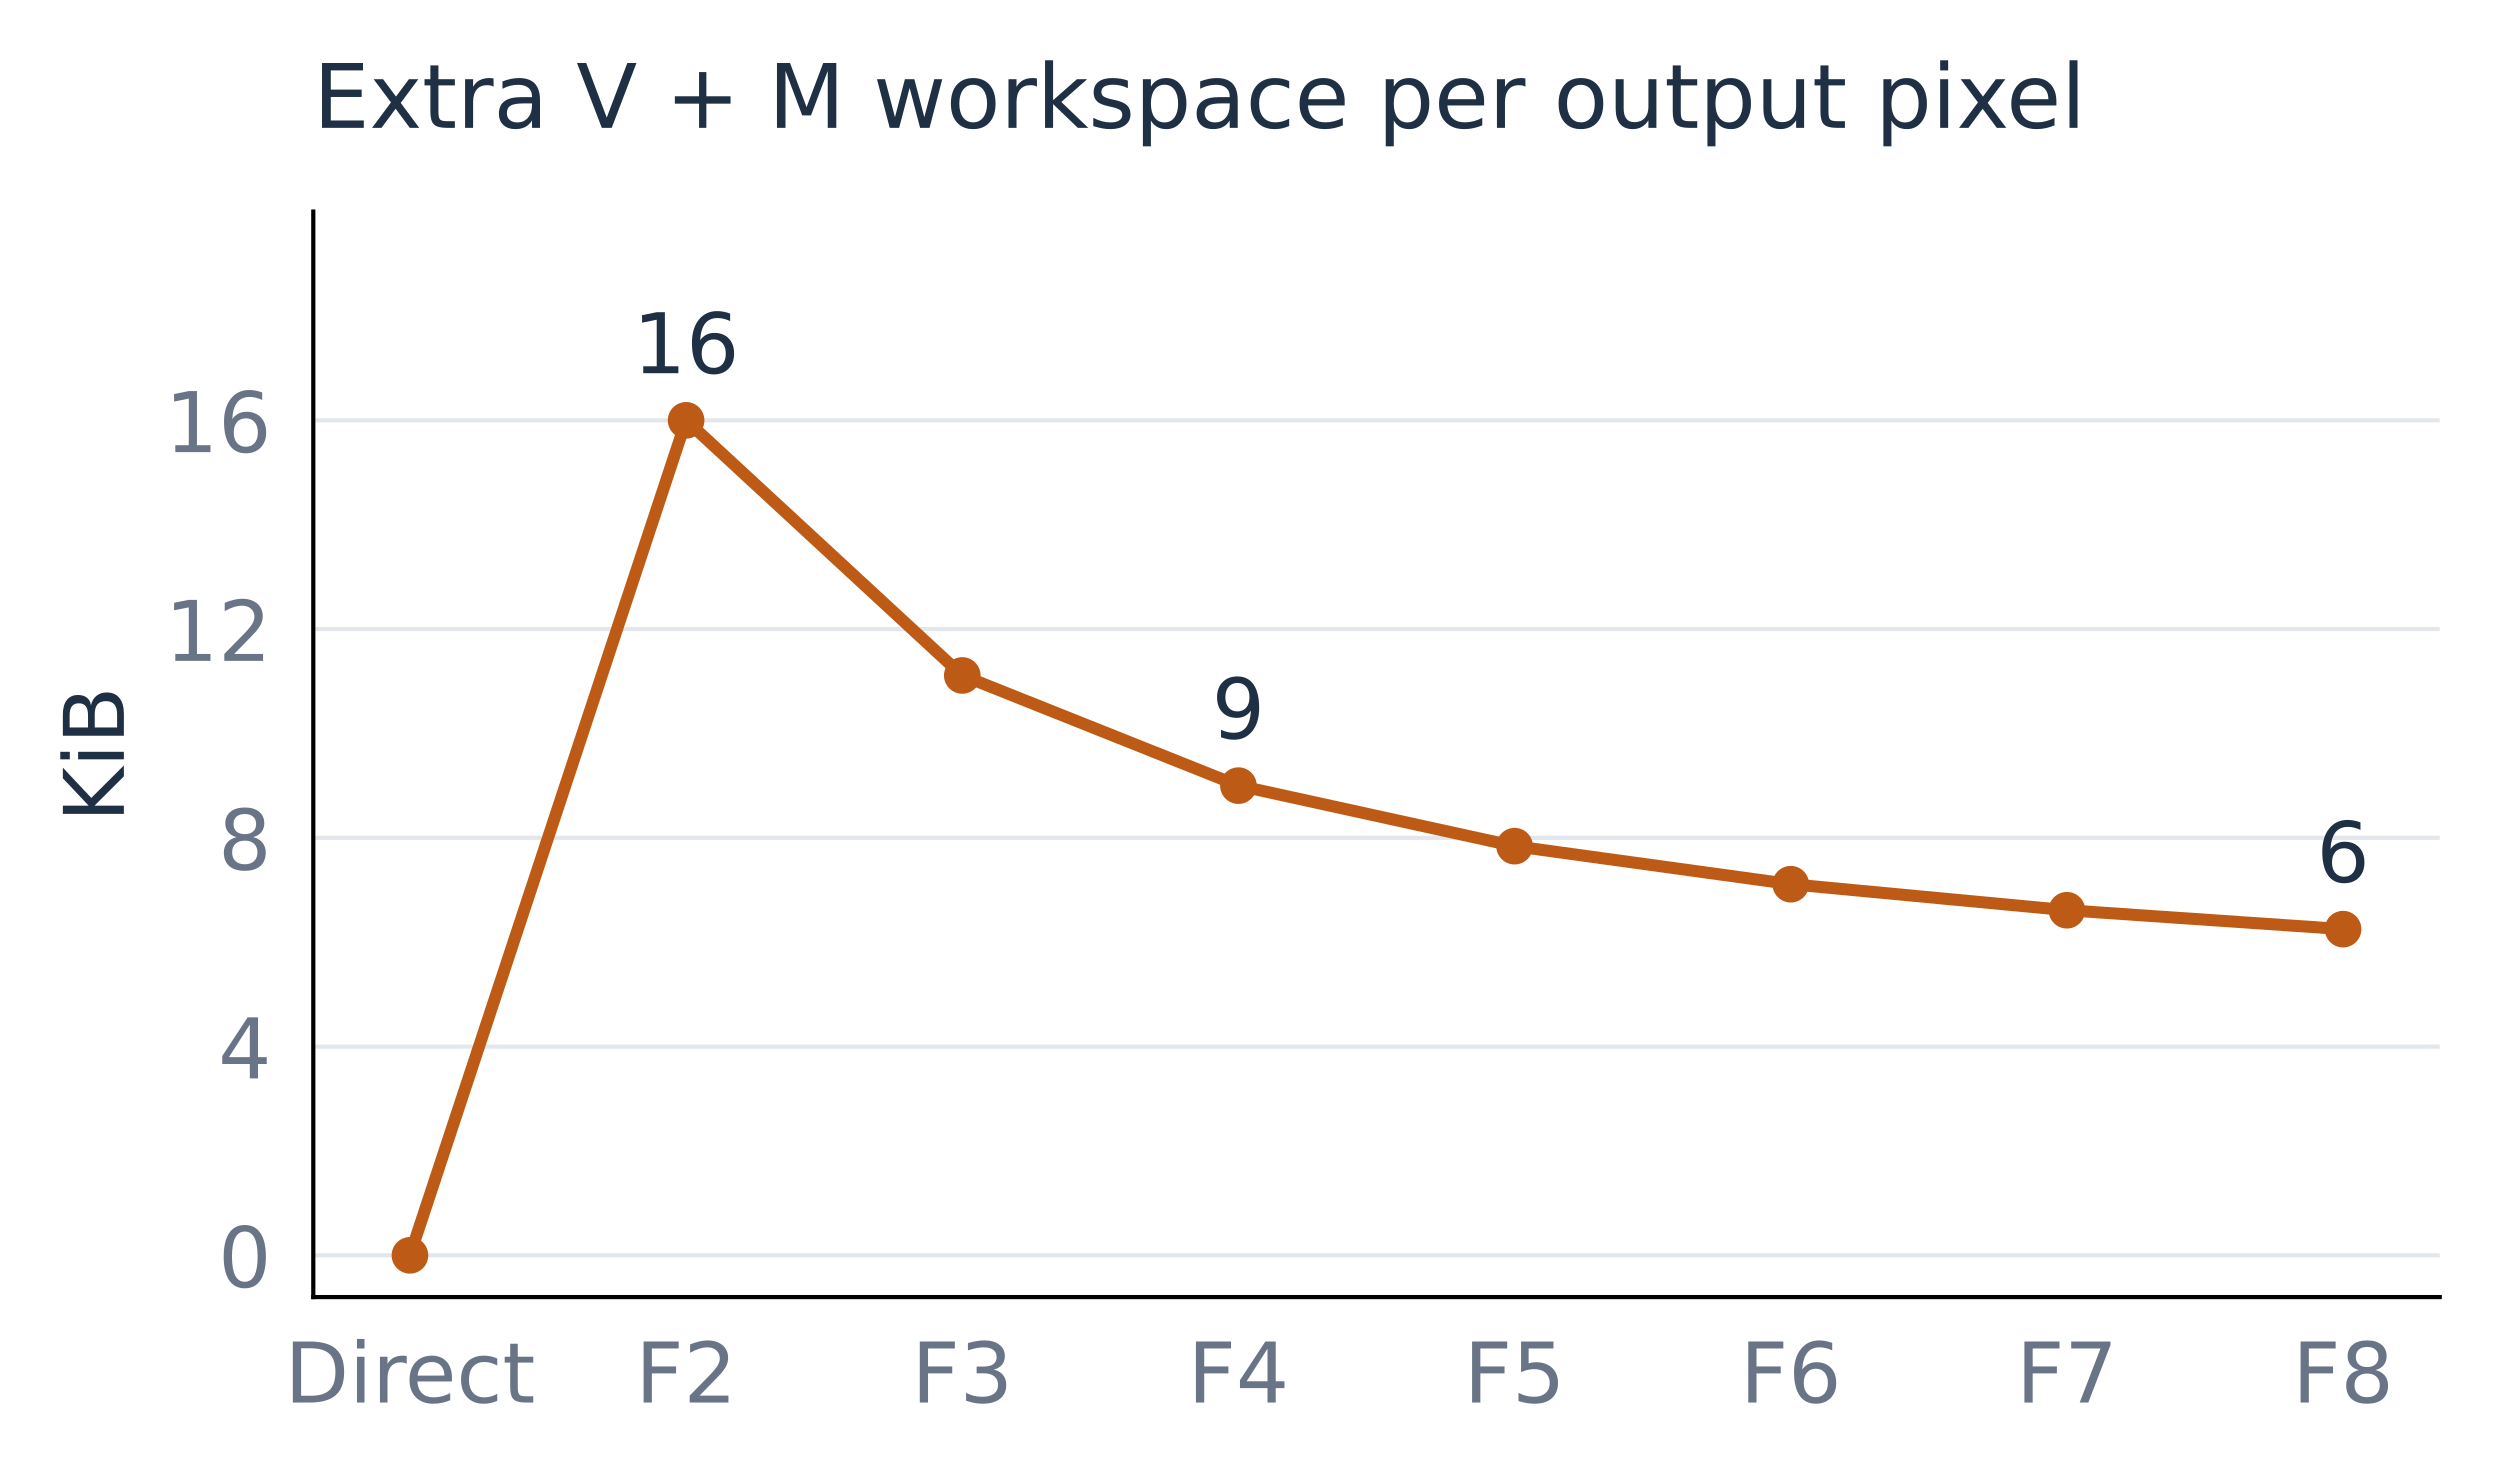
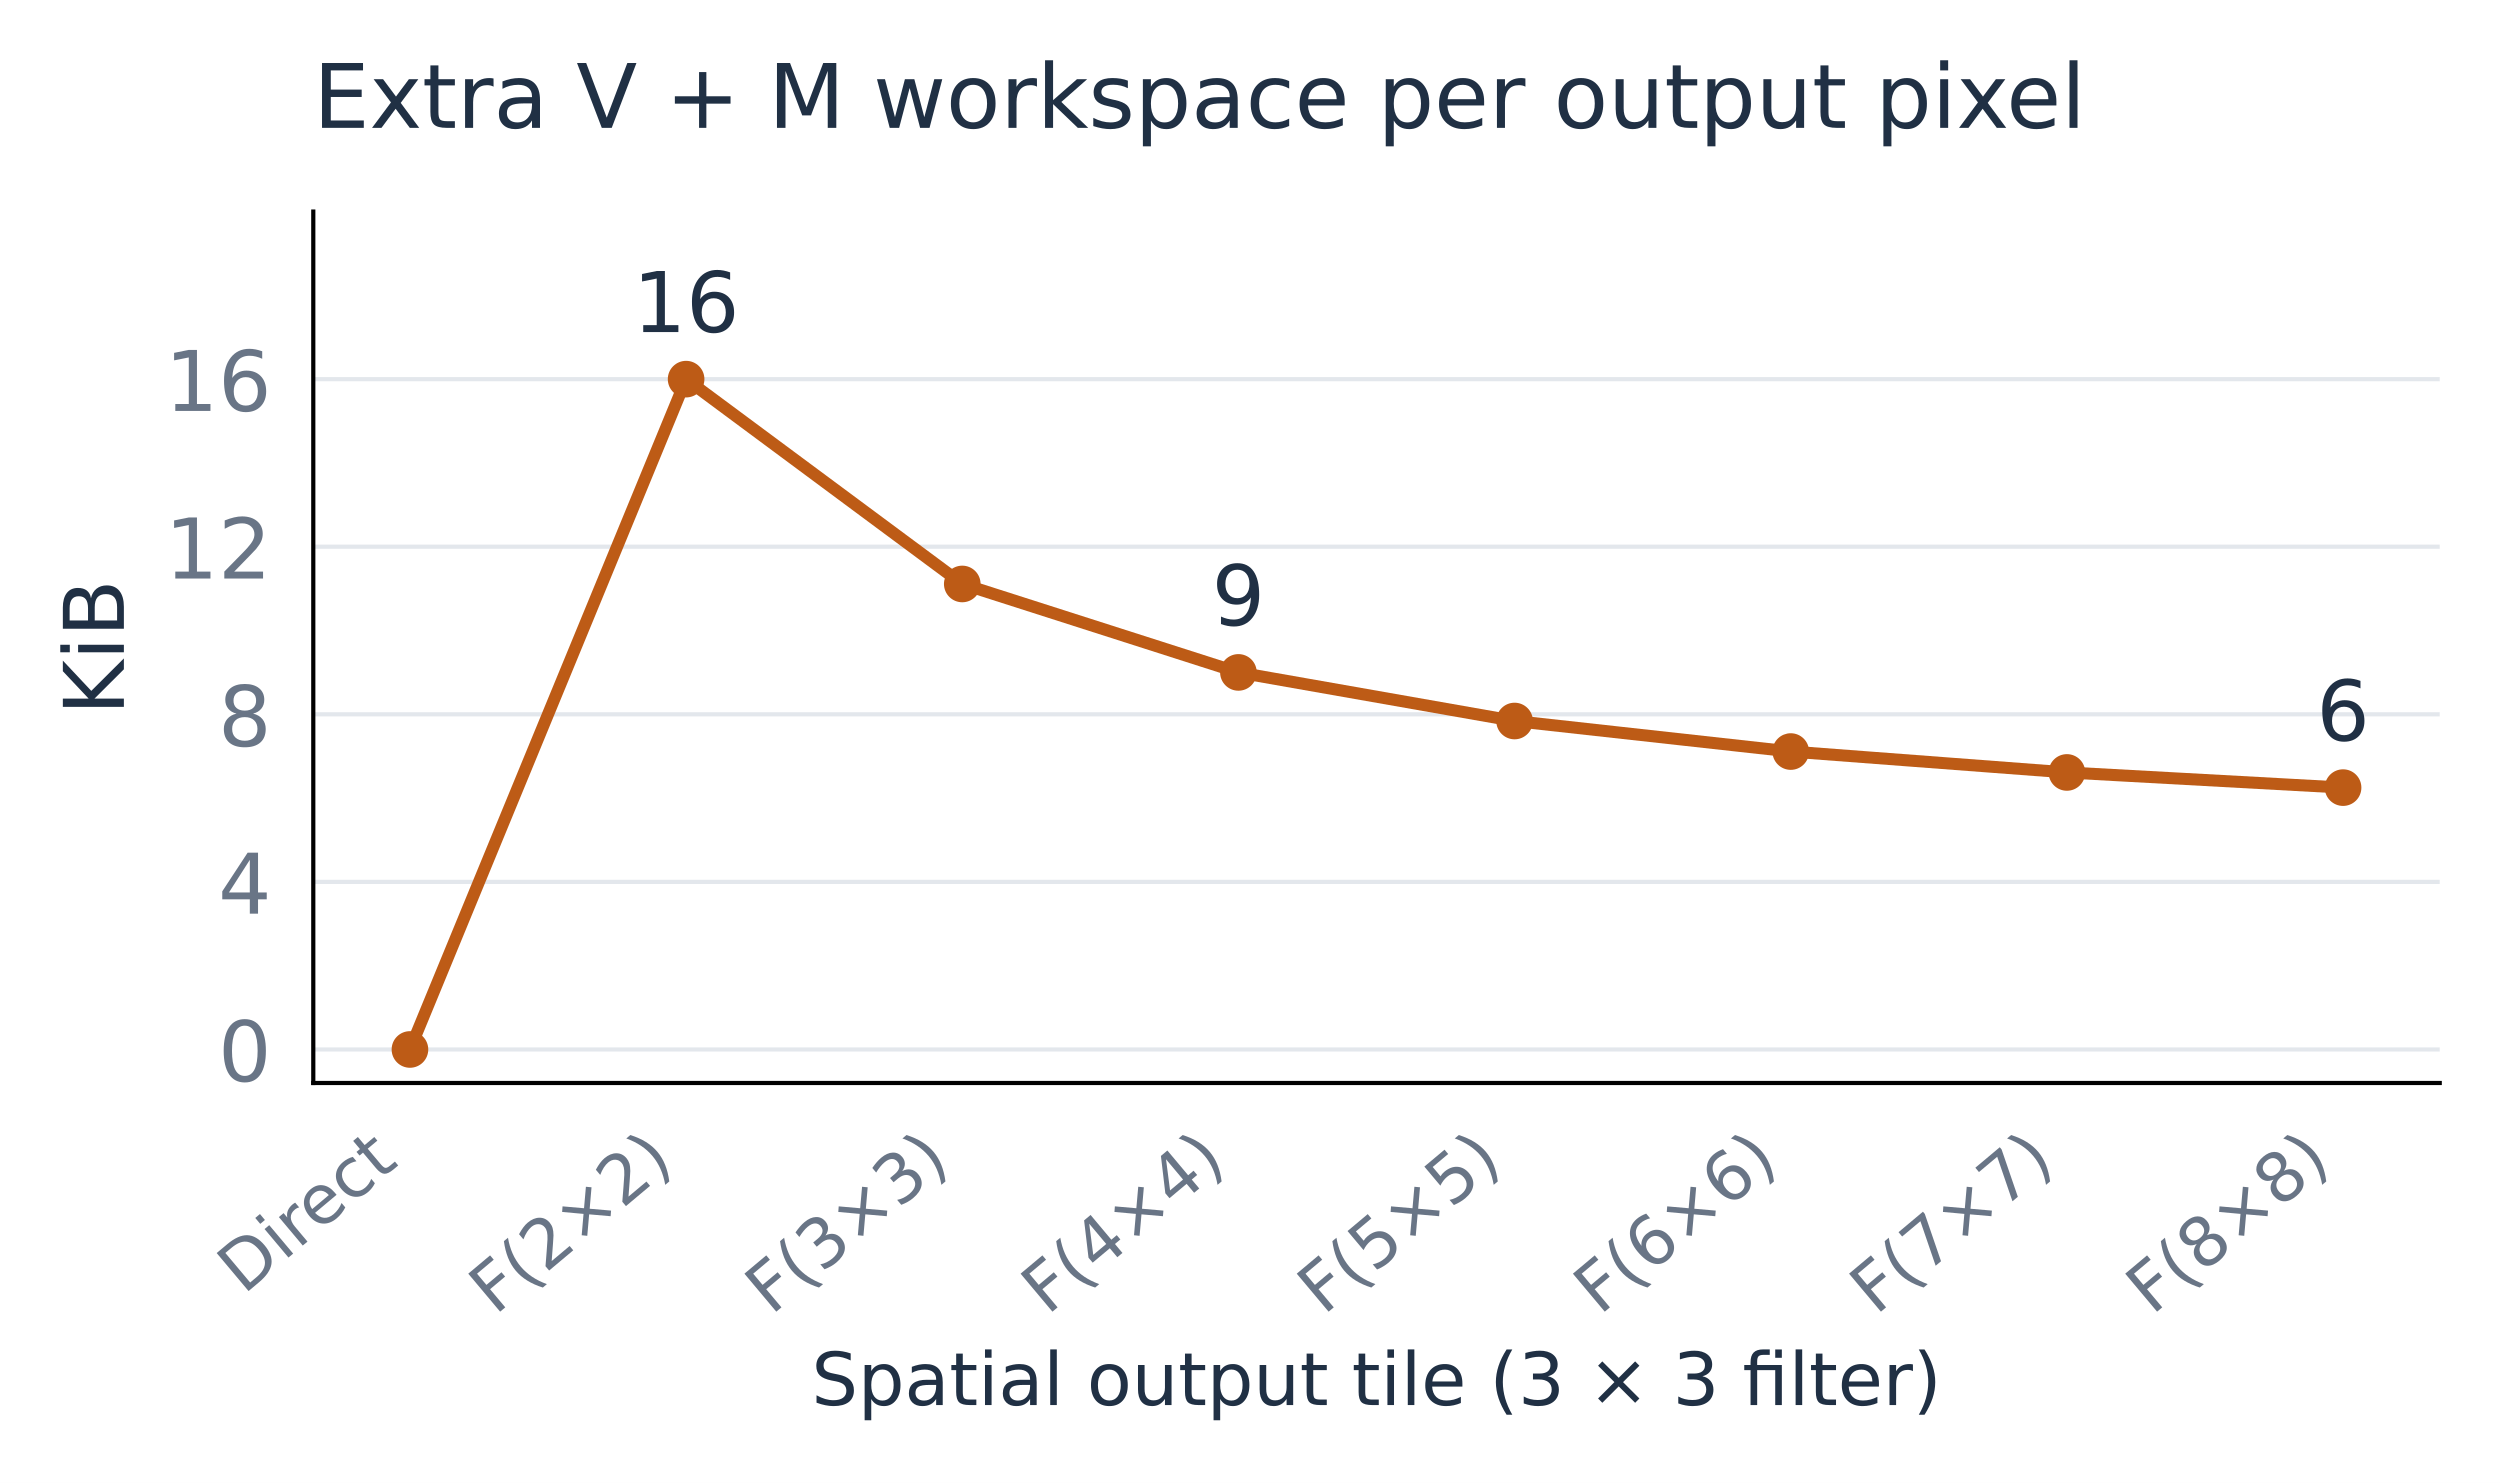
<svg xmlns="http://www.w3.org/2000/svg" xmlns:xlink="http://www.w3.org/1999/xlink" width="477.84pt" height="283.44pt" viewBox="0 0 477.84 283.44" version="1.1">
  <defs>
    <style type="text/css">*{stroke-linejoin: round; stroke-linecap: butt}</style>
  </defs>
  <g id="figure_1">
    <g id="patch_1">
      <path d="M 0 283.44 L 477.84 283.44 L 477.84 0 L 0 0 z " style="fill: #ffffff" />
    </g>
    <g id="axes_1">
      <g id="patch_2">
-         <path d="M 59.881 247.918 L 466.32 247.918 L 466.32 40.437 L 59.881 40.437 z " style="fill: #ffffff" />
+         <path d="M 59.881 206.998 L 466.32 206.998 L 466.32 40.437 L 59.881 40.437 z " style="fill: #ffffff" />
      </g>
      <g id="matplotlib.axis_1">
        <g id="xtick_1">
          <g id="line2d_1" />
          <g id="text_1">
-             <g style="fill: #697586" transform="translate(54.40322 268.0758) scale(0.16 -0.16)">
+             <g style="fill: #697586" transform="translate(46.53166 247.5837) rotate(-40) scale(0.13 -0.13)">
              <defs>
                <path id="DejaVuSans-27" d="M 1259 4147 L 1259 519 L 2022 519 Q 2988 519 3436 956 Q 3884 1394 3884 2338 Q 3884 3275 3436 3711 Q 2988 4147 2022 4147 L 1259 4147 z M 628 4666 L 1925 4666 Q 3281 4666 3915 4102 Q 4550 3538 4550 2338 Q 4550 1131 3912 565 Q 3275 0 1925 0 L 628 0 L 628 4666 z " transform="scale(0.015625)" />
                <path id="DejaVuSans-4c" d="M 603 3500 L 1178 3500 L 1178 0 L 603 0 L 603 3500 z M 603 4863 L 1178 4863 L 1178 4134 L 603 4134 L 603 4863 z " transform="scale(0.015625)" />
                <path id="DejaVuSans-55" d="M 2631 2963 Q 2534 3019 2420 3045 Q 2306 3072 2169 3072 Q 1681 3072 1420 2755 Q 1159 2438 1159 1844 L 1159 0 L 581 0 L 581 3500 L 1159 3500 L 1159 2956 Q 1341 3275 1631 3429 Q 1922 3584 2338 3584 Q 2397 3584 2469 3576 Q 2541 3569 2628 3553 L 2631 2963 z " transform="scale(0.015625)" />
                <path id="DejaVuSans-48" d="M 3597 1894 L 3597 1613 L 953 1613 Q 991 1019 1311 708 Q 1631 397 2203 397 Q 2534 397 2845 478 Q 3156 559 3463 722 L 3463 178 Q 3153 47 2828 -22 Q 2503 -91 2169 -91 Q 1331 -91 842 396 Q 353 884 353 1716 Q 353 2575 817 3079 Q 1281 3584 2069 3584 Q 2775 3584 3186 3129 Q 3597 2675 3597 1894 z M 3022 2063 Q 3016 2534 2758 2815 Q 2500 3097 2075 3097 Q 1594 3097 1305 2825 Q 1016 2553 972 2059 L 3022 2063 z " transform="scale(0.015625)" />
                <path id="DejaVuSans-46" d="M 3122 3366 L 3122 2828 Q 2878 2963 2633 3030 Q 2388 3097 2138 3097 Q 1578 3097 1268 2742 Q 959 2388 959 1747 Q 959 1106 1268 751 Q 1578 397 2138 397 Q 2388 397 2633 464 Q 2878 531 3122 666 L 3122 134 Q 2881 22 2623 -34 Q 2366 -91 2075 -91 Q 1284 -91 818 406 Q 353 903 353 1747 Q 353 2603 823 3093 Q 1294 3584 2113 3584 Q 2378 3584 2631 3529 Q 2884 3475 3122 3366 z " transform="scale(0.015625)" />
                <path id="DejaVuSans-57" d="M 1172 4494 L 1172 3500 L 2356 3500 L 2356 3053 L 1172 3053 L 1172 1153 Q 1172 725 1289 603 Q 1406 481 1766 481 L 2356 481 L 2356 0 L 1766 0 Q 1100 0 847 248 Q 594 497 594 1153 L 594 3053 L 172 3053 L 172 3500 L 594 3500 L 594 4494 L 1172 4494 z " transform="scale(0.015625)" />
              </defs>
              <use xlink:href="#DejaVuSans-27" />
              <use xlink:href="#DejaVuSans-4c" transform="translate(77 0)" />
              <use xlink:href="#DejaVuSans-55" transform="translate(104.7812 0)" />
              <use xlink:href="#DejaVuSans-48" transform="translate(143.6875 0)" />
              <use xlink:href="#DejaVuSans-46" transform="translate(205.2188 0)" />
              <use xlink:href="#DejaVuSans-57" transform="translate(260.2031 0)" />
            </g>
          </g>
        </g>
        <g id="xtick_2">
          <g id="line2d_2" />
          <g id="text_2">
-             <g style="fill: #697586" transform="translate(121.4487 268.0745) scale(0.16 -0.16)">
+             <g style="fill: #697586" transform="translate(94.61664 251.526) rotate(-40) scale(0.13 -0.13)">
              <defs>
                <path id="DejaVuSans-29" d="M 628 4666 L 3309 4666 L 3309 4134 L 1259 4134 L 1259 2759 L 3109 2759 L 3109 2228 L 1259 2228 L 1259 0 L 628 0 L 628 4666 z " transform="scale(0.015625)" />
+                 <path id="DejaVuSans-b" d="M 1984 4856 Q 1566 4138 1362 3434 Q 1159 2731 1159 2009 Q 1159 1288 1364 580 Q 1569 -128 1984 -844 L 1484 -844 Q 1016 -109 783 600 Q 550 1309 550 2009 Q 550 2706 781 3412 Q 1013 4119 1484 4856 L 1984 4856 z " transform="scale(0.015625)" />
                <path id="DejaVuSans-15" d="M 1228 531 L 3431 531 L 3431 0 L 469 0 L 469 531 Q 828 903 1448 1529 Q 2069 2156 2228 2338 Q 2531 2678 2651 2914 Q 2772 3150 2772 3378 Q 2772 3750 2511 3984 Q 2250 4219 1831 4219 Q 1534 4219 1204 4116 Q 875 4013 500 3803 L 500 4441 Q 881 4594 1212 4672 Q 1544 4750 1819 4750 Q 2544 4750 2975 4387 Q 3406 4025 3406 3419 Q 3406 3131 3298 2873 Q 3191 2616 2906 2266 Q 2828 2175 2409 1742 Q 1991 1309 1228 531 z " transform="scale(0.015625)" />
-               </defs>
-               <use xlink:href="#DejaVuSans-29" />
-               <use xlink:href="#DejaVuSans-15" transform="translate(57.51562 0)" />
+                 <path id="DejaVuSans-99" d="M 4488 3438 L 3059 2003 L 4488 575 L 4116 197 L 2681 1631 L 1247 197 L 878 575 L 2303 2003 L 878 3438 L 1247 3816 L 2681 2381 L 4116 3816 L 4488 3438 z " transform="scale(0.015625)" />
+                 <path id="DejaVuSans-c" d="M 513 4856 L 1013 4856 Q 1481 4119 1714 3412 Q 1947 2706 1947 2009 Q 1947 1309 1714 600 Q 1481 -109 1013 -844 L 513 -844 Q 928 -128 1133 580 Q 1338 1288 1338 2009 Q 1338 2731 1133 3434 Q 928 4138 513 4856 z " transform="scale(0.015625)" />
+               </defs>
+               <use xlink:href="#DejaVuSans-29" />
+               <use xlink:href="#DejaVuSans-b" transform="translate(57.51562 0)" />
+               <use xlink:href="#DejaVuSans-15" transform="translate(96.53125 0)" />
+               <use xlink:href="#DejaVuSans-99" transform="translate(160.1562 0)" />
+               <use xlink:href="#DejaVuSans-15" transform="translate(243.9531 0)" />
+               <use xlink:href="#DejaVuSans-c" transform="translate(307.5781 0)" />
            </g>
          </g>
        </g>
        <g id="xtick_3">
          <g id="line2d_3" />
          <g id="text_3">
-             <g style="fill: #697586" transform="translate(174.2328 268.0745) scale(0.16 -0.16)">
+             <g style="fill: #697586" transform="translate(147.4008 251.526) rotate(-40) scale(0.13 -0.13)">
              <defs>
                <path id="DejaVuSans-16" d="M 2597 2516 Q 3050 2419 3304 2112 Q 3559 1806 3559 1356 Q 3559 666 3084 287 Q 2609 -91 1734 -91 Q 1441 -91 1130 -33 Q 819 25 488 141 L 488 750 Q 750 597 1062 519 Q 1375 441 1716 441 Q 2309 441 2620 675 Q 2931 909 2931 1356 Q 2931 1769 2642 2001 Q 2353 2234 1838 2234 L 1294 2234 L 1294 2753 L 1863 2753 Q 2328 2753 2575 2939 Q 2822 3125 2822 3475 Q 2822 3834 2567 4026 Q 2313 4219 1838 4219 Q 1578 4219 1281 4162 Q 984 4106 628 3988 L 628 4550 Q 988 4650 1302 4700 Q 1616 4750 1894 4750 Q 2613 4750 3031 4423 Q 3450 4097 3450 3541 Q 3450 3153 3228 2886 Q 3006 2619 2597 2516 z " transform="scale(0.015625)" />
              </defs>
              <use xlink:href="#DejaVuSans-29" />
-               <use xlink:href="#DejaVuSans-16" transform="translate(57.51562 0)" />
+               <use xlink:href="#DejaVuSans-b" transform="translate(57.51562 0)" />
+               <use xlink:href="#DejaVuSans-16" transform="translate(96.53125 0)" />
+               <use xlink:href="#DejaVuSans-99" transform="translate(160.1562 0)" />
+               <use xlink:href="#DejaVuSans-16" transform="translate(243.9531 0)" />
+               <use xlink:href="#DejaVuSans-c" transform="translate(307.5781 0)" />
            </g>
          </g>
        </g>
        <g id="xtick_4">
          <g id="line2d_4" />
          <g id="text_4">
-             <g style="fill: #697586" transform="translate(227.017 268.0745) scale(0.16 -0.16)">
+             <g style="fill: #697586" transform="translate(200.185 251.526) rotate(-40) scale(0.13 -0.13)">
              <defs>
                <path id="DejaVuSans-17" d="M 2419 4116 L 825 1625 L 2419 1625 L 2419 4116 z M 2253 4666 L 3047 4666 L 3047 1625 L 3713 1625 L 3713 1100 L 3047 1100 L 3047 0 L 2419 0 L 2419 1100 L 313 1100 L 313 1709 L 2253 4666 z " transform="scale(0.015625)" />
              </defs>
              <use xlink:href="#DejaVuSans-29" />
-               <use xlink:href="#DejaVuSans-17" transform="translate(57.51562 0)" />
+               <use xlink:href="#DejaVuSans-b" transform="translate(57.51562 0)" />
+               <use xlink:href="#DejaVuSans-17" transform="translate(96.53125 0)" />
+               <use xlink:href="#DejaVuSans-99" transform="translate(160.1562 0)" />
+               <use xlink:href="#DejaVuSans-17" transform="translate(243.9531 0)" />
+               <use xlink:href="#DejaVuSans-c" transform="translate(307.5781 0)" />
            </g>
          </g>
        </g>
        <g id="xtick_5">
          <g id="line2d_5" />
          <g id="text_5">
-             <g style="fill: #697586" transform="translate(279.8012 268.0745) scale(0.16 -0.16)">
+             <g style="fill: #697586" transform="translate(252.9692 251.526) rotate(-40) scale(0.13 -0.13)">
              <defs>
                <path id="DejaVuSans-18" d="M 691 4666 L 3169 4666 L 3169 4134 L 1269 4134 L 1269 2991 Q 1406 3038 1543 3061 Q 1681 3084 1819 3084 Q 2600 3084 3056 2656 Q 3513 2228 3513 1497 Q 3513 744 3044 326 Q 2575 -91 1722 -91 Q 1428 -91 1123 -41 Q 819 9 494 109 L 494 744 Q 775 591 1075 516 Q 1375 441 1709 441 Q 2250 441 2565 725 Q 2881 1009 2881 1497 Q 2881 1984 2565 2268 Q 2250 2553 1709 2553 Q 1456 2553 1204 2497 Q 953 2441 691 2322 L 691 4666 z " transform="scale(0.015625)" />
              </defs>
              <use xlink:href="#DejaVuSans-29" />
-               <use xlink:href="#DejaVuSans-18" transform="translate(57.51562 0)" />
+               <use xlink:href="#DejaVuSans-b" transform="translate(57.51562 0)" />
+               <use xlink:href="#DejaVuSans-18" transform="translate(96.53125 0)" />
+               <use xlink:href="#DejaVuSans-99" transform="translate(160.1562 0)" />
+               <use xlink:href="#DejaVuSans-18" transform="translate(243.9531 0)" />
+               <use xlink:href="#DejaVuSans-c" transform="translate(307.5781 0)" />
            </g>
          </g>
        </g>
        <g id="xtick_6">
          <g id="line2d_6" />
          <g id="text_6">
-             <g style="fill: #697586" transform="translate(332.5854 268.0745) scale(0.16 -0.16)">
+             <g style="fill: #697586" transform="translate(305.7534 251.526) rotate(-40) scale(0.13 -0.13)">
              <defs>
                <path id="DejaVuSans-19" d="M 2113 2584 Q 1688 2584 1439 2293 Q 1191 2003 1191 1497 Q 1191 994 1439 701 Q 1688 409 2113 409 Q 2538 409 2786 701 Q 3034 994 3034 1497 Q 3034 2003 2786 2293 Q 2538 2584 2113 2584 z M 3366 4563 L 3366 3988 Q 3128 4100 2886 4159 Q 2644 4219 2406 4219 Q 1781 4219 1451 3797 Q 1122 3375 1075 2522 Q 1259 2794 1537 2939 Q 1816 3084 2150 3084 Q 2853 3084 3261 2657 Q 3669 2231 3669 1497 Q 3669 778 3244 343 Q 2819 -91 2113 -91 Q 1303 -91 875 529 Q 447 1150 447 2328 Q 447 3434 972 4092 Q 1497 4750 2381 4750 Q 2619 4750 2861 4703 Q 3103 4656 3366 4563 z " transform="scale(0.015625)" />
              </defs>
              <use xlink:href="#DejaVuSans-29" />
-               <use xlink:href="#DejaVuSans-19" transform="translate(57.51562 0)" />
+               <use xlink:href="#DejaVuSans-b" transform="translate(57.51562 0)" />
+               <use xlink:href="#DejaVuSans-19" transform="translate(96.53125 0)" />
+               <use xlink:href="#DejaVuSans-99" transform="translate(160.1562 0)" />
+               <use xlink:href="#DejaVuSans-19" transform="translate(243.9531 0)" />
+               <use xlink:href="#DejaVuSans-c" transform="translate(307.5781 0)" />
            </g>
          </g>
        </g>
        <g id="xtick_7">
          <g id="line2d_7" />
          <g id="text_7">
-             <g style="fill: #697586" transform="translate(385.3696 268.0745) scale(0.16 -0.16)">
+             <g style="fill: #697586" transform="translate(358.5376 251.526) rotate(-40) scale(0.13 -0.13)">
              <defs>
                <path id="DejaVuSans-1a" d="M 525 4666 L 3525 4666 L 3525 4397 L 1831 0 L 1172 0 L 2766 4134 L 525 4134 L 525 4666 z " transform="scale(0.015625)" />
              </defs>
              <use xlink:href="#DejaVuSans-29" />
-               <use xlink:href="#DejaVuSans-1a" transform="translate(57.51562 0)" />
+               <use xlink:href="#DejaVuSans-b" transform="translate(57.51562 0)" />
+               <use xlink:href="#DejaVuSans-1a" transform="translate(96.53125 0)" />
+               <use xlink:href="#DejaVuSans-99" transform="translate(160.1562 0)" />
+               <use xlink:href="#DejaVuSans-1a" transform="translate(243.9531 0)" />
+               <use xlink:href="#DejaVuSans-c" transform="translate(307.5781 0)" />
            </g>
          </g>
        </g>
        <g id="xtick_8">
          <g id="line2d_8" />
          <g id="text_8">
-             <g style="fill: #697586" transform="translate(438.1538 268.0745) scale(0.16 -0.16)">
+             <g style="fill: #697586" transform="translate(411.3218 251.526) rotate(-40) scale(0.13 -0.13)">
              <defs>
                <path id="DejaVuSans-1b" d="M 2034 2216 Q 1584 2216 1326 1975 Q 1069 1734 1069 1313 Q 1069 891 1326 650 Q 1584 409 2034 409 Q 2484 409 2743 651 Q 3003 894 3003 1313 Q 3003 1734 2745 1975 Q 2488 2216 2034 2216 z M 1403 2484 Q 997 2584 770 2862 Q 544 3141 544 3541 Q 544 4100 942 4425 Q 1341 4750 2034 4750 Q 2731 4750 3128 4425 Q 3525 4100 3525 3541 Q 3525 3141 3298 2862 Q 3072 2584 2669 2484 Q 3125 2378 3379 2068 Q 3634 1759 3634 1313 Q 3634 634 3220 271 Q 2806 -91 2034 -91 Q 1263 -91 848 271 Q 434 634 434 1313 Q 434 1759 690 2068 Q 947 2378 1403 2484 z M 1172 3481 Q 1172 3119 1398 2916 Q 1625 2713 2034 2713 Q 2441 2713 2670 2916 Q 2900 3119 2900 3481 Q 2900 3844 2670 4047 Q 2441 4250 2034 4250 Q 1625 4250 1398 4047 Q 1172 3844 1172 3481 z " transform="scale(0.015625)" />
              </defs>
              <use xlink:href="#DejaVuSans-29" />
-               <use xlink:href="#DejaVuSans-1b" transform="translate(57.51562 0)" />
-             </g>
+               <use xlink:href="#DejaVuSans-b" transform="translate(57.51562 0)" />
+               <use xlink:href="#DejaVuSans-1b" transform="translate(96.53125 0)" />
+               <use xlink:href="#DejaVuSans-99" transform="translate(160.1562 0)" />
+               <use xlink:href="#DejaVuSans-1b" transform="translate(243.9531 0)" />
+               <use xlink:href="#DejaVuSans-c" transform="translate(307.5781 0)" />
+             </g>
+           </g>
+         </g>
+         <g id="text_9">
+           <g style="fill: #203044" transform="translate(155.1046 268.5562) scale(0.14 -0.14)">
+             <defs>
+               <path id="DejaVuSans-36" d="M 3425 4513 L 3425 3897 Q 3066 4069 2747 4153 Q 2428 4238 2131 4238 Q 1616 4238 1336 4038 Q 1056 3838 1056 3469 Q 1056 3159 1242 3001 Q 1428 2844 1947 2747 L 2328 2669 Q 3034 2534 3370 2195 Q 3706 1856 3706 1288 Q 3706 609 3251 259 Q 2797 -91 1919 -91 Q 1588 -91 1214 -16 Q 841 59 441 206 L 441 856 Q 825 641 1194 531 Q 1563 422 1919 422 Q 2459 422 2753 634 Q 3047 847 3047 1241 Q 3047 1584 2836 1778 Q 2625 1972 2144 2069 L 1759 2144 Q 1053 2284 737 2584 Q 422 2884 422 3419 Q 422 4038 858 4394 Q 1294 4750 2059 4750 Q 2388 4750 2728 4690 Q 3069 4631 3425 4513 z " transform="scale(0.015625)" />
+               <path id="DejaVuSans-53" d="M 1159 525 L 1159 -1331 L 581 -1331 L 581 3500 L 1159 3500 L 1159 2969 Q 1341 3281 1617 3432 Q 1894 3584 2278 3584 Q 2916 3584 3314 3078 Q 3713 2572 3713 1747 Q 3713 922 3314 415 Q 2916 -91 2278 -91 Q 1894 -91 1617 61 Q 1341 213 1159 525 z M 3116 1747 Q 3116 2381 2855 2742 Q 2594 3103 2138 3103 Q 1681 3103 1420 2742 Q 1159 2381 1159 1747 Q 1159 1113 1420 752 Q 1681 391 2138 391 Q 2594 391 2855 752 Q 3116 1113 3116 1747 z " transform="scale(0.015625)" />
+               <path id="DejaVuSans-44" d="M 2194 1759 Q 1497 1759 1228 1600 Q 959 1441 959 1056 Q 959 750 1161 570 Q 1363 391 1709 391 Q 2188 391 2477 730 Q 2766 1069 2766 1631 L 2766 1759 L 2194 1759 z M 3341 1997 L 3341 0 L 2766 0 L 2766 531 Q 2569 213 2275 61 Q 1981 -91 1556 -91 Q 1019 -91 701 211 Q 384 513 384 1019 Q 384 1609 779 1909 Q 1175 2209 1959 2209 L 2766 2209 L 2766 2266 Q 2766 2663 2505 2880 Q 2244 3097 1772 3097 Q 1472 3097 1187 3025 Q 903 2953 641 2809 L 641 3341 Q 956 3463 1253 3523 Q 1550 3584 1831 3584 Q 2591 3584 2966 3190 Q 3341 2797 3341 1997 z " transform="scale(0.015625)" />
+               <path id="DejaVuSans-4f" d="M 603 4863 L 1178 4863 L 1178 0 L 603 0 L 603 4863 z " transform="scale(0.015625)" />
+               <path id="DejaVuSans-3" transform="scale(0.015625)" />
+               <path id="DejaVuSans-52" d="M 1959 3097 Q 1497 3097 1228 2736 Q 959 2375 959 1747 Q 959 1119 1226 758 Q 1494 397 1959 397 Q 2419 397 2687 759 Q 2956 1122 2956 1747 Q 2956 2369 2687 2733 Q 2419 3097 1959 3097 z M 1959 3584 Q 2709 3584 3137 3096 Q 3566 2609 3566 1747 Q 3566 888 3137 398 Q 2709 -91 1959 -91 Q 1206 -91 779 398 Q 353 888 353 1747 Q 353 2609 779 3096 Q 1206 3584 1959 3584 z " transform="scale(0.015625)" />
+               <path id="DejaVuSans-58" d="M 544 1381 L 544 3500 L 1119 3500 L 1119 1403 Q 1119 906 1312 657 Q 1506 409 1894 409 Q 2359 409 2629 706 Q 2900 1003 2900 1516 L 2900 3500 L 3475 3500 L 3475 0 L 2900 0 L 2900 538 Q 2691 219 2414 64 Q 2138 -91 1772 -91 Q 1169 -91 856 284 Q 544 659 544 1381 z M 1991 3584 L 1991 3584 z " transform="scale(0.015625)" />
+               <path id="DejaVuSans-13af" d="M 3431 3500 L 3431 0 L 2853 0 L 2853 3053 L 1275 3053 L 1275 0 L 697 0 L 697 3053 L 147 3053 L 147 3500 L 697 3500 L 697 3744 Q 697 4316 967 4589 Q 1238 4863 1797 4863 L 2375 4863 L 2375 4384 L 1825 4384 Q 1516 4384 1395 4259 Q 1275 4134 1275 3809 L 1275 3500 L 3431 3500 z M 2853 4856 L 3431 4856 L 3431 4128 L 2853 4128 L 2853 4856 z " transform="scale(0.015625)" />
+             </defs>
+             <use xlink:href="#DejaVuSans-36" />
+             <use xlink:href="#DejaVuSans-53" transform="translate(63.48438 0)" />
+             <use xlink:href="#DejaVuSans-44" transform="translate(126.9688 0)" />
+             <use xlink:href="#DejaVuSans-57" transform="translate(188.25 0)" />
+             <use xlink:href="#DejaVuSans-4c" transform="translate(227.4531 0)" />
+             <use xlink:href="#DejaVuSans-44" transform="translate(255.2344 0)" />
+             <use xlink:href="#DejaVuSans-4f" transform="translate(316.5156 0)" />
+             <use xlink:href="#DejaVuSans-3" transform="translate(344.2969 0)" />
+             <use xlink:href="#DejaVuSans-52" transform="translate(376.0781 0)" />
+             <use xlink:href="#DejaVuSans-58" transform="translate(437.2656 0)" />
+             <use xlink:href="#DejaVuSans-57" transform="translate(500.6406 0)" />
+             <use xlink:href="#DejaVuSans-53" transform="translate(539.8438 0)" />
+             <use xlink:href="#DejaVuSans-58" transform="translate(603.3281 0)" />
+             <use xlink:href="#DejaVuSans-57" transform="translate(666.7031 0)" />
+             <use xlink:href="#DejaVuSans-3" transform="translate(705.9062 0)" />
+             <use xlink:href="#DejaVuSans-57" transform="translate(737.6875 0)" />
+             <use xlink:href="#DejaVuSans-4c" transform="translate(776.8906 0)" />
+             <use xlink:href="#DejaVuSans-4f" transform="translate(804.6719 0)" />
+             <use xlink:href="#DejaVuSans-48" transform="translate(832.4531 0)" />
+             <use xlink:href="#DejaVuSans-3" transform="translate(893.9844 0)" />
+             <use xlink:href="#DejaVuSans-b" transform="translate(925.7656 0)" />
+             <use xlink:href="#DejaVuSans-16" transform="translate(964.7812 0)" />
+             <use xlink:href="#DejaVuSans-3" transform="translate(1028.406 0)" />
+             <use xlink:href="#DejaVuSans-99" transform="translate(1060.188 0)" />
+             <use xlink:href="#DejaVuSans-3" transform="translate(1143.984 0)" />
+             <use xlink:href="#DejaVuSans-16" transform="translate(1175.766 0)" />
+             <use xlink:href="#DejaVuSans-3" transform="translate(1239.391 0)" />
+             <use xlink:href="#DejaVuSans-13af" transform="translate(1271.172 0)" />
+             <use xlink:href="#DejaVuSans-4f" transform="translate(1334.156 0)" />
+             <use xlink:href="#DejaVuSans-57" transform="translate(1361.938 0)" />
+             <use xlink:href="#DejaVuSans-48" transform="translate(1401.141 0)" />
+             <use xlink:href="#DejaVuSans-55" transform="translate(1462.672 0)" />
+             <use xlink:href="#DejaVuSans-c" transform="translate(1503.781 0)" />
          </g>
        </g>
      </g>
      <g id="matplotlib.axis_2">
        <g id="ytick_1">
          <g id="line2d_9">
-             <path d="M 59.881 239.938 L 466.32 239.938 " clip-path="url(#p2a4a95469f)" style="fill: none; stroke: #e3e7ec; stroke-width: 0.8; stroke-linecap: square" />
+             <path d="M 59.881 200.591 L 466.32 200.591 " clip-path="url(#p027200b550)" style="fill: none; stroke: #e3e7ec; stroke-width: 0.8; stroke-linecap: square" />
          </g>
          <g id="line2d_10" />
-           <g id="text_9">
-             <g style="fill: #697586" transform="translate(41.70125 246.0164) scale(0.16 -0.16)">
+           <g id="text_10">
+             <g style="fill: #697586" transform="translate(41.70125 206.6696) scale(0.16 -0.16)">
              <defs>
                <path id="DejaVuSans-13" d="M 2034 4250 Q 1547 4250 1301 3770 Q 1056 3291 1056 2328 Q 1056 1369 1301 889 Q 1547 409 2034 409 Q 2525 409 2770 889 Q 3016 1369 3016 2328 Q 3016 3291 2770 3770 Q 2525 4250 2034 4250 z M 2034 4750 Q 2819 4750 3233 4129 Q 3647 3509 3647 2328 Q 3647 1150 3233 529 Q 2819 -91 2034 -91 Q 1250 -91 836 529 Q 422 1150 422 2328 Q 422 3509 836 4129 Q 1250 4750 2034 4750 z " transform="scale(0.015625)" />
              </defs>
              <use xlink:href="#DejaVuSans-13" />
            </g>
          </g>
        </g>
        <g id="ytick_2">
          <g id="line2d_11">
-             <path d="M 59.881 200.038 L 466.32 200.038 " clip-path="url(#p2a4a95469f)" style="fill: none; stroke: #e3e7ec; stroke-width: 0.8; stroke-linecap: square" />
+             <path d="M 59.881 168.561 L 466.32 168.561 " clip-path="url(#p027200b550)" style="fill: none; stroke: #e3e7ec; stroke-width: 0.8; stroke-linecap: square" />
          </g>
          <g id="line2d_12" />
-           <g id="text_10">
-             <g style="fill: #697586" transform="translate(41.70125 206.1162) scale(0.16 -0.16)">
+           <g id="text_11">
+             <g style="fill: #697586" transform="translate(41.70125 174.6388) scale(0.16 -0.16)">
              <use xlink:href="#DejaVuSans-17" />
            </g>
          </g>
        </g>
        <g id="ytick_3">
          <g id="line2d_13">
-             <path d="M 59.881 160.138 L 466.32 160.138 " clip-path="url(#p2a4a95469f)" style="fill: none; stroke: #e3e7ec; stroke-width: 0.8; stroke-linecap: square" />
+             <path d="M 59.881 136.53 L 466.32 136.53 " clip-path="url(#p027200b550)" style="fill: none; stroke: #e3e7ec; stroke-width: 0.8; stroke-linecap: square" />
          </g>
          <g id="line2d_14" />
-           <g id="text_11">
-             <g style="fill: #697586" transform="translate(41.70125 166.216) scale(0.16 -0.16)">
+           <g id="text_12">
+             <g style="fill: #697586" transform="translate(41.70125 142.608) scale(0.16 -0.16)">
              <use xlink:href="#DejaVuSans-1b" />
            </g>
          </g>
        </g>
        <g id="ytick_4">
          <g id="line2d_15">
-             <path d="M 59.881 120.238 L 466.32 120.238 " clip-path="url(#p2a4a95469f)" style="fill: none; stroke: #e3e7ec; stroke-width: 0.8; stroke-linecap: square" />
+             <path d="M 59.881 104.499 L 466.32 104.499 " clip-path="url(#p027200b550)" style="fill: none; stroke: #e3e7ec; stroke-width: 0.8; stroke-linecap: square" />
          </g>
          <g id="line2d_16" />
-           <g id="text_12">
-             <g style="fill: #697586" transform="translate(31.52125 126.3158) scale(0.16 -0.16)">
+           <g id="text_13">
+             <g style="fill: #697586" transform="translate(31.52125 110.5771) scale(0.16 -0.16)">
              <defs>
                <path id="DejaVuSans-14" d="M 794 531 L 1825 531 L 1825 4091 L 703 3866 L 703 4441 L 1819 4666 L 2450 4666 L 2450 531 L 3481 531 L 3481 0 L 794 0 L 794 531 z " transform="scale(0.015625)" />
              </defs>
              <use xlink:href="#DejaVuSans-14" />
              <use xlink:href="#DejaVuSans-15" transform="translate(63.625 0)" />
            </g>
          </g>
        </g>
        <g id="ytick_5">
          <g id="line2d_17">
-             <path d="M 59.881 80.338 L 466.32 80.338 " clip-path="url(#p2a4a95469f)" style="fill: none; stroke: #e3e7ec; stroke-width: 0.8; stroke-linecap: square" />
+             <path d="M 59.881 72.468 L 466.32 72.468 " clip-path="url(#p027200b550)" style="fill: none; stroke: #e3e7ec; stroke-width: 0.8; stroke-linecap: square" />
          </g>
          <g id="line2d_18" />
-           <g id="text_13">
-             <g style="fill: #697586" transform="translate(31.52125 86.41565) scale(0.16 -0.16)">
+           <g id="text_14">
+             <g style="fill: #697586" transform="translate(31.52125 78.5463) scale(0.16 -0.16)">
              <use xlink:href="#DejaVuSans-14" />
              <use xlink:href="#DejaVuSans-19" transform="translate(63.625 0)" />
            </g>
          </g>
        </g>
-         <g id="text_14">
-           <g style="fill: #203044" transform="translate(23.6775 157.1353) rotate(-90) scale(0.16 -0.16)">
+         <g id="text_15">
+           <g style="fill: #203044" transform="translate(23.6775 136.675) rotate(-90) scale(0.16 -0.16)">
            <defs>
              <path id="DejaVuSans-2e" d="M 628 4666 L 1259 4666 L 1259 2694 L 3353 4666 L 4166 4666 L 1850 2491 L 4331 0 L 3500 0 L 1259 2247 L 1259 0 L 628 0 L 628 4666 z " transform="scale(0.015625)" />
              <path id="DejaVuSans-25" d="M 1259 2228 L 1259 519 L 2272 519 Q 2781 519 3026 730 Q 3272 941 3272 1375 Q 3272 1813 3026 2020 Q 2781 2228 2272 2228 L 1259 2228 z M 1259 4147 L 1259 2741 L 2194 2741 Q 2656 2741 2882 2914 Q 3109 3088 3109 3444 Q 3109 3797 2882 3972 Q 2656 4147 2194 4147 L 1259 4147 z M 628 4666 L 2241 4666 Q 2963 4666 3353 4366 Q 3744 4066 3744 3513 Q 3744 3084 3544 2831 Q 3344 2578 2956 2516 Q 3422 2416 3680 2098 Q 3938 1781 3938 1306 Q 3938 681 3513 340 Q 3088 0 2303 0 L 628 0 L 628 4666 z " transform="scale(0.015625)" />
            </defs>
            <use xlink:href="#DejaVuSans-2e" />
            <use xlink:href="#DejaVuSans-4c" transform="translate(65.57812 0)" />
            <use xlink:href="#DejaVuSans-25" transform="translate(93.35938 0)" />
          </g>
        </g>
      </g>
      <g id="line2d_19">
-         <path d="M 78.356 239.938 L 131.14 80.338 L 183.924 129.104 L 236.708 150.163 L 289.492 161.734 L 342.277 169.005 L 395.061 173.981 L 447.845 177.594 " clip-path="url(#p2a4a95469f)" style="fill: none; stroke: #bd5b16; stroke-width: 2.3; stroke-linecap: square" />
+         <path d="M 78.356 200.591 L 131.14 72.468 L 183.924 111.617 L 236.708 128.522 L 289.492 137.811 L 342.277 143.648 L 395.061 147.643 L 447.845 150.543 " clip-path="url(#p027200b550)" style="fill: none; stroke: #bd5b16; stroke-width: 2.3; stroke-linecap: square" />
        <defs>
-           <path id="m2c1fe5e8c5" d="M 0 3 C 0.796 3 1.559 2.684 2.121 2.121 C 2.684 1.559 3 0.796 3 0 C 3 -0.796 2.684 -1.559 2.121 -2.121 C 1.559 -2.684 0.796 -3 0 -3 C -0.796 -3 -1.559 -2.684 -2.121 -2.121 C -2.684 -1.559 -3 -0.796 -3 0 C -3 0.796 -2.684 1.559 -2.121 2.121 C -1.559 2.684 -0.796 3 0 3 z " style="stroke: #bd5b16" />
+           <path id="m639de5e015" d="M 0 3 C 0.796 3 1.559 2.684 2.121 2.121 C 2.684 1.559 3 0.796 3 0 C 3 -0.796 2.684 -1.559 2.121 -2.121 C 1.559 -2.684 0.796 -3 0 -3 C -0.796 -3 -1.559 -2.684 -2.121 -2.121 C -2.684 -1.559 -3 -0.796 -3 0 C -3 0.796 -2.684 1.559 -2.121 2.121 C -1.559 2.684 -0.796 3 0 3 z " style="stroke: #bd5b16" />
        </defs>
-         <g clip-path="url(#p2a4a95469f)">
-           <use xlink:href="#m2c1fe5e8c5" x="78.356" y="239.938" style="fill: #bd5b16; stroke: #bd5b16" />
-           <use xlink:href="#m2c1fe5e8c5" x="131.14" y="80.338" style="fill: #bd5b16; stroke: #bd5b16" />
-           <use xlink:href="#m2c1fe5e8c5" x="183.924" y="129.104" style="fill: #bd5b16; stroke: #bd5b16" />
-           <use xlink:href="#m2c1fe5e8c5" x="236.708" y="150.163" style="fill: #bd5b16; stroke: #bd5b16" />
-           <use xlink:href="#m2c1fe5e8c5" x="289.492" y="161.734" style="fill: #bd5b16; stroke: #bd5b16" />
-           <use xlink:href="#m2c1fe5e8c5" x="342.277" y="169.005" style="fill: #bd5b16; stroke: #bd5b16" />
-           <use xlink:href="#m2c1fe5e8c5" x="395.061" y="173.981" style="fill: #bd5b16; stroke: #bd5b16" />
-           <use xlink:href="#m2c1fe5e8c5" x="447.845" y="177.594" style="fill: #bd5b16; stroke: #bd5b16" />
+         <g clip-path="url(#p027200b550)">
+           <use xlink:href="#m639de5e015" x="78.356" y="200.591" style="fill: #bd5b16; stroke: #bd5b16" />
+           <use xlink:href="#m639de5e015" x="131.14" y="72.468" style="fill: #bd5b16; stroke: #bd5b16" />
+           <use xlink:href="#m639de5e015" x="183.924" y="111.617" style="fill: #bd5b16; stroke: #bd5b16" />
+           <use xlink:href="#m639de5e015" x="236.708" y="128.522" style="fill: #bd5b16; stroke: #bd5b16" />
+           <use xlink:href="#m639de5e015" x="289.492" y="137.811" style="fill: #bd5b16; stroke: #bd5b16" />
+           <use xlink:href="#m639de5e015" x="342.277" y="143.648" style="fill: #bd5b16; stroke: #bd5b16" />
+           <use xlink:href="#m639de5e015" x="395.061" y="147.643" style="fill: #bd5b16; stroke: #bd5b16" />
+           <use xlink:href="#m639de5e015" x="447.845" y="150.543" style="fill: #bd5b16; stroke: #bd5b16" />
        </g>
      </g>
      <g id="patch_3">
-         <path d="M 59.881 247.918 L 59.881 40.437 " style="fill: none; stroke: #000000; stroke-width: 0.8; stroke-linejoin: miter; stroke-linecap: square" />
+         <path d="M 59.881 206.998 L 59.881 40.437 " style="fill: none; stroke: #000000; stroke-width: 0.8; stroke-linejoin: miter; stroke-linecap: square" />
      </g>
      <g id="patch_4">
-         <path d="M 59.881 247.918 L 466.32 247.918 " style="fill: none; stroke: #000000; stroke-width: 0.8; stroke-linejoin: miter; stroke-linecap: square" />
-       </g>
-       <g id="text_15">
-         <g style="fill: #203044" transform="translate(120.9599 71.33752) scale(0.16 -0.16)">
+         <path d="M 59.881 206.998 L 466.32 206.998 " style="fill: none; stroke: #000000; stroke-width: 0.8; stroke-linejoin: miter; stroke-linecap: square" />
+       </g>
+       <g id="text_16">
+         <g style="fill: #203044" transform="translate(120.9599 63.46817) scale(0.16 -0.16)">
          <use xlink:href="#DejaVuSans-14" />
          <use xlink:href="#DejaVuSans-19" transform="translate(63.625 0)" />
        </g>
      </g>
-       <g id="text_16">
-         <g style="fill: #203044" transform="translate(231.6183 141.1628) scale(0.16 -0.16)">
+       <g id="text_17">
+         <g style="fill: #203044" transform="translate(231.6183 119.5221) scale(0.16 -0.16)">
          <defs>
            <path id="DejaVuSans-1c" d="M 703 97 L 703 672 Q 941 559 1184 500 Q 1428 441 1663 441 Q 2288 441 2617 861 Q 2947 1281 2994 2138 Q 2813 1869 2534 1725 Q 2256 1581 1919 1581 Q 1219 1581 811 2004 Q 403 2428 403 3163 Q 403 3881 828 4315 Q 1253 4750 1959 4750 Q 2769 4750 3195 4129 Q 3622 3509 3622 2328 Q 3622 1225 3098 567 Q 2575 -91 1691 -91 Q 1453 -91 1209 -44 Q 966 3 703 97 z M 1959 2075 Q 2384 2075 2632 2365 Q 2881 2656 2881 3163 Q 2881 3666 2632 3958 Q 2384 4250 1959 4250 Q 1534 4250 1286 3958 Q 1038 3666 1038 3163 Q 1038 2656 1286 2365 Q 1534 2075 1959 2075 z " transform="scale(0.015625)" />
          </defs>
          <use xlink:href="#DejaVuSans-1c" />
        </g>
      </g>
-       <g id="text_17">
-         <g style="fill: #203044" transform="translate(442.7551 168.5942) scale(0.16 -0.16)">
+       <g id="text_18">
+         <g style="fill: #203044" transform="translate(442.7551 141.5433) scale(0.16 -0.16)">
          <use xlink:href="#DejaVuSans-19" />
        </g>
      </g>
-       <g id="text_18">
+       <g id="text_19">
        <g style="fill: #203044" transform="translate(59.88125 24.43734) scale(0.17 -0.17)">
          <defs>
            <path id="DejaVuSans-28" d="M 628 4666 L 3578 4666 L 3578 4134 L 1259 4134 L 1259 2753 L 3481 2753 L 3481 2222 L 1259 2222 L 1259 531 L 3634 531 L 3634 0 L 628 0 L 628 4666 z " transform="scale(0.015625)" />
            <path id="DejaVuSans-5b" d="M 3513 3500 L 2247 1797 L 3578 0 L 2900 0 L 1881 1375 L 863 0 L 184 0 L 1544 1831 L 300 3500 L 978 3500 L 1906 2253 L 2834 3500 L 3513 3500 z " transform="scale(0.015625)" />
-             <path id="DejaVuSans-44" d="M 2194 1759 Q 1497 1759 1228 1600 Q 959 1441 959 1056 Q 959 750 1161 570 Q 1363 391 1709 391 Q 2188 391 2477 730 Q 2766 1069 2766 1631 L 2766 1759 L 2194 1759 z M 3341 1997 L 3341 0 L 2766 0 L 2766 531 Q 2569 213 2275 61 Q 1981 -91 1556 -91 Q 1019 -91 701 211 Q 384 513 384 1019 Q 384 1609 779 1909 Q 1175 2209 1959 2209 L 2766 2209 L 2766 2266 Q 2766 2663 2505 2880 Q 2244 3097 1772 3097 Q 1472 3097 1187 3025 Q 903 2953 641 2809 L 641 3341 Q 956 3463 1253 3523 Q 1550 3584 1831 3584 Q 2591 3584 2966 3190 Q 3341 2797 3341 1997 z " transform="scale(0.015625)" />
-             <path id="DejaVuSans-3" transform="scale(0.015625)" />
            <path id="DejaVuSans-39" d="M 1831 0 L 50 4666 L 709 4666 L 2188 738 L 3669 4666 L 4325 4666 L 2547 0 L 1831 0 z " transform="scale(0.015625)" />
            <path id="DejaVuSans-e" d="M 2944 4013 L 2944 2272 L 4684 2272 L 4684 1741 L 2944 1741 L 2944 0 L 2419 0 L 2419 1741 L 678 1741 L 678 2272 L 2419 2272 L 2419 4013 L 2944 4013 z " transform="scale(0.015625)" />
            <path id="DejaVuSans-30" d="M 628 4666 L 1569 4666 L 2759 1491 L 3956 4666 L 4897 4666 L 4897 0 L 4281 0 L 4281 4097 L 3078 897 L 2444 897 L 1241 4097 L 1241 0 L 628 0 L 628 4666 z " transform="scale(0.015625)" />
            <path id="DejaVuSans-5a" d="M 269 3500 L 844 3500 L 1563 769 L 2278 3500 L 2956 3500 L 3675 769 L 4391 3500 L 4966 3500 L 4050 0 L 3372 0 L 2619 2869 L 1863 0 L 1184 0 L 269 3500 z " transform="scale(0.015625)" />
-             <path id="DejaVuSans-52" d="M 1959 3097 Q 1497 3097 1228 2736 Q 959 2375 959 1747 Q 959 1119 1226 758 Q 1494 397 1959 397 Q 2419 397 2687 759 Q 2956 1122 2956 1747 Q 2956 2369 2687 2733 Q 2419 3097 1959 3097 z M 1959 3584 Q 2709 3584 3137 3096 Q 3566 2609 3566 1747 Q 3566 888 3137 398 Q 2709 -91 1959 -91 Q 1206 -91 779 398 Q 353 888 353 1747 Q 353 2609 779 3096 Q 1206 3584 1959 3584 z " transform="scale(0.015625)" />
            <path id="DejaVuSans-4e" d="M 581 4863 L 1159 4863 L 1159 1991 L 2875 3500 L 3609 3500 L 1753 1863 L 3688 0 L 2938 0 L 1159 1709 L 1159 0 L 581 0 L 581 4863 z " transform="scale(0.015625)" />
            <path id="DejaVuSans-56" d="M 2834 3397 L 2834 2853 Q 2591 2978 2328 3040 Q 2066 3103 1784 3103 Q 1356 3103 1142 2972 Q 928 2841 928 2578 Q 928 2378 1081 2264 Q 1234 2150 1697 2047 L 1894 2003 Q 2506 1872 2764 1633 Q 3022 1394 3022 966 Q 3022 478 2636 193 Q 2250 -91 1575 -91 Q 1294 -91 989 -36 Q 684 19 347 128 L 347 722 Q 666 556 975 473 Q 1284 391 1588 391 Q 1994 391 2212 530 Q 2431 669 2431 922 Q 2431 1156 2273 1281 Q 2116 1406 1581 1522 L 1381 1569 Q 847 1681 609 1914 Q 372 2147 372 2553 Q 372 3047 722 3315 Q 1072 3584 1716 3584 Q 2034 3584 2315 3537 Q 2597 3491 2834 3397 z " transform="scale(0.015625)" />
-             <path id="DejaVuSans-53" d="M 1159 525 L 1159 -1331 L 581 -1331 L 581 3500 L 1159 3500 L 1159 2969 Q 1341 3281 1617 3432 Q 1894 3584 2278 3584 Q 2916 3584 3314 3078 Q 3713 2572 3713 1747 Q 3713 922 3314 415 Q 2916 -91 2278 -91 Q 1894 -91 1617 61 Q 1341 213 1159 525 z M 3116 1747 Q 3116 2381 2855 2742 Q 2594 3103 2138 3103 Q 1681 3103 1420 2742 Q 1159 2381 1159 1747 Q 1159 1113 1420 752 Q 1681 391 2138 391 Q 2594 391 2855 752 Q 3116 1113 3116 1747 z " transform="scale(0.015625)" />
-             <path id="DejaVuSans-58" d="M 544 1381 L 544 3500 L 1119 3500 L 1119 1403 Q 1119 906 1312 657 Q 1506 409 1894 409 Q 2359 409 2629 706 Q 2900 1003 2900 1516 L 2900 3500 L 3475 3500 L 3475 0 L 2900 0 L 2900 538 Q 2691 219 2414 64 Q 2138 -91 1772 -91 Q 1169 -91 856 284 Q 544 659 544 1381 z M 1991 3584 L 1991 3584 z " transform="scale(0.015625)" />
-             <path id="DejaVuSans-4f" d="M 603 4863 L 1178 4863 L 1178 0 L 603 0 L 603 4863 z " transform="scale(0.015625)" />
          </defs>
          <use xlink:href="#DejaVuSans-28" />
          <use xlink:href="#DejaVuSans-5b" transform="translate(63.1875 0)" />
          <use xlink:href="#DejaVuSans-57" transform="translate(122.375 0)" />
          <use xlink:href="#DejaVuSans-55" transform="translate(161.5781 0)" />
          <use xlink:href="#DejaVuSans-44" transform="translate(202.6875 0)" />
          <use xlink:href="#DejaVuSans-3" transform="translate(263.9688 0)" />
          <use xlink:href="#DejaVuSans-39" transform="translate(295.75 0)" />
          <use xlink:href="#DejaVuSans-3" transform="translate(364.1562 0)" />
          <use xlink:href="#DejaVuSans-e" transform="translate(395.9375 0)" />
          <use xlink:href="#DejaVuSans-3" transform="translate(479.7344 0)" />
          <use xlink:href="#DejaVuSans-30" transform="translate(511.5156 0)" />
          <use xlink:href="#DejaVuSans-3" transform="translate(597.7969 0)" />
          <use xlink:href="#DejaVuSans-5a" transform="translate(629.5781 0)" />
          <use xlink:href="#DejaVuSans-52" transform="translate(711.3594 0)" />
          <use xlink:href="#DejaVuSans-55" transform="translate(772.5469 0)" />
          <use xlink:href="#DejaVuSans-4e" transform="translate(813.6562 0)" />
          <use xlink:href="#DejaVuSans-56" transform="translate(871.5625 0)" />
          <use xlink:href="#DejaVuSans-53" transform="translate(923.6562 0)" />
          <use xlink:href="#DejaVuSans-44" transform="translate(987.1406 0)" />
          <use xlink:href="#DejaVuSans-46" transform="translate(1048.422 0)" />
          <use xlink:href="#DejaVuSans-48" transform="translate(1103.406 0)" />
          <use xlink:href="#DejaVuSans-3" transform="translate(1164.938 0)" />
          <use xlink:href="#DejaVuSans-53" transform="translate(1196.719 0)" />
          <use xlink:href="#DejaVuSans-48" transform="translate(1260.203 0)" />
          <use xlink:href="#DejaVuSans-55" transform="translate(1321.734 0)" />
          <use xlink:href="#DejaVuSans-3" transform="translate(1362.844 0)" />
          <use xlink:href="#DejaVuSans-52" transform="translate(1394.625 0)" />
          <use xlink:href="#DejaVuSans-58" transform="translate(1455.812 0)" />
          <use xlink:href="#DejaVuSans-57" transform="translate(1519.188 0)" />
          <use xlink:href="#DejaVuSans-53" transform="translate(1558.391 0)" />
          <use xlink:href="#DejaVuSans-58" transform="translate(1621.875 0)" />
          <use xlink:href="#DejaVuSans-57" transform="translate(1685.25 0)" />
          <use xlink:href="#DejaVuSans-3" transform="translate(1724.453 0)" />
          <use xlink:href="#DejaVuSans-53" transform="translate(1756.234 0)" />
          <use xlink:href="#DejaVuSans-4c" transform="translate(1819.719 0)" />
          <use xlink:href="#DejaVuSans-5b" transform="translate(1847.5 0)" />
          <use xlink:href="#DejaVuSans-48" transform="translate(1903.609 0)" />
          <use xlink:href="#DejaVuSans-4f" transform="translate(1965.141 0)" />
        </g>
      </g>
    </g>
  </g>
  <defs>
-     <clipPath id="p2a4a95469f">
-       <rect x="59.881" y="40.437" width="406.438" height="207.481" />
+     <clipPath id="p027200b550">
+       <rect x="59.881" y="40.437" width="406.438" height="166.56" />
    </clipPath>
  </defs>
</svg>
